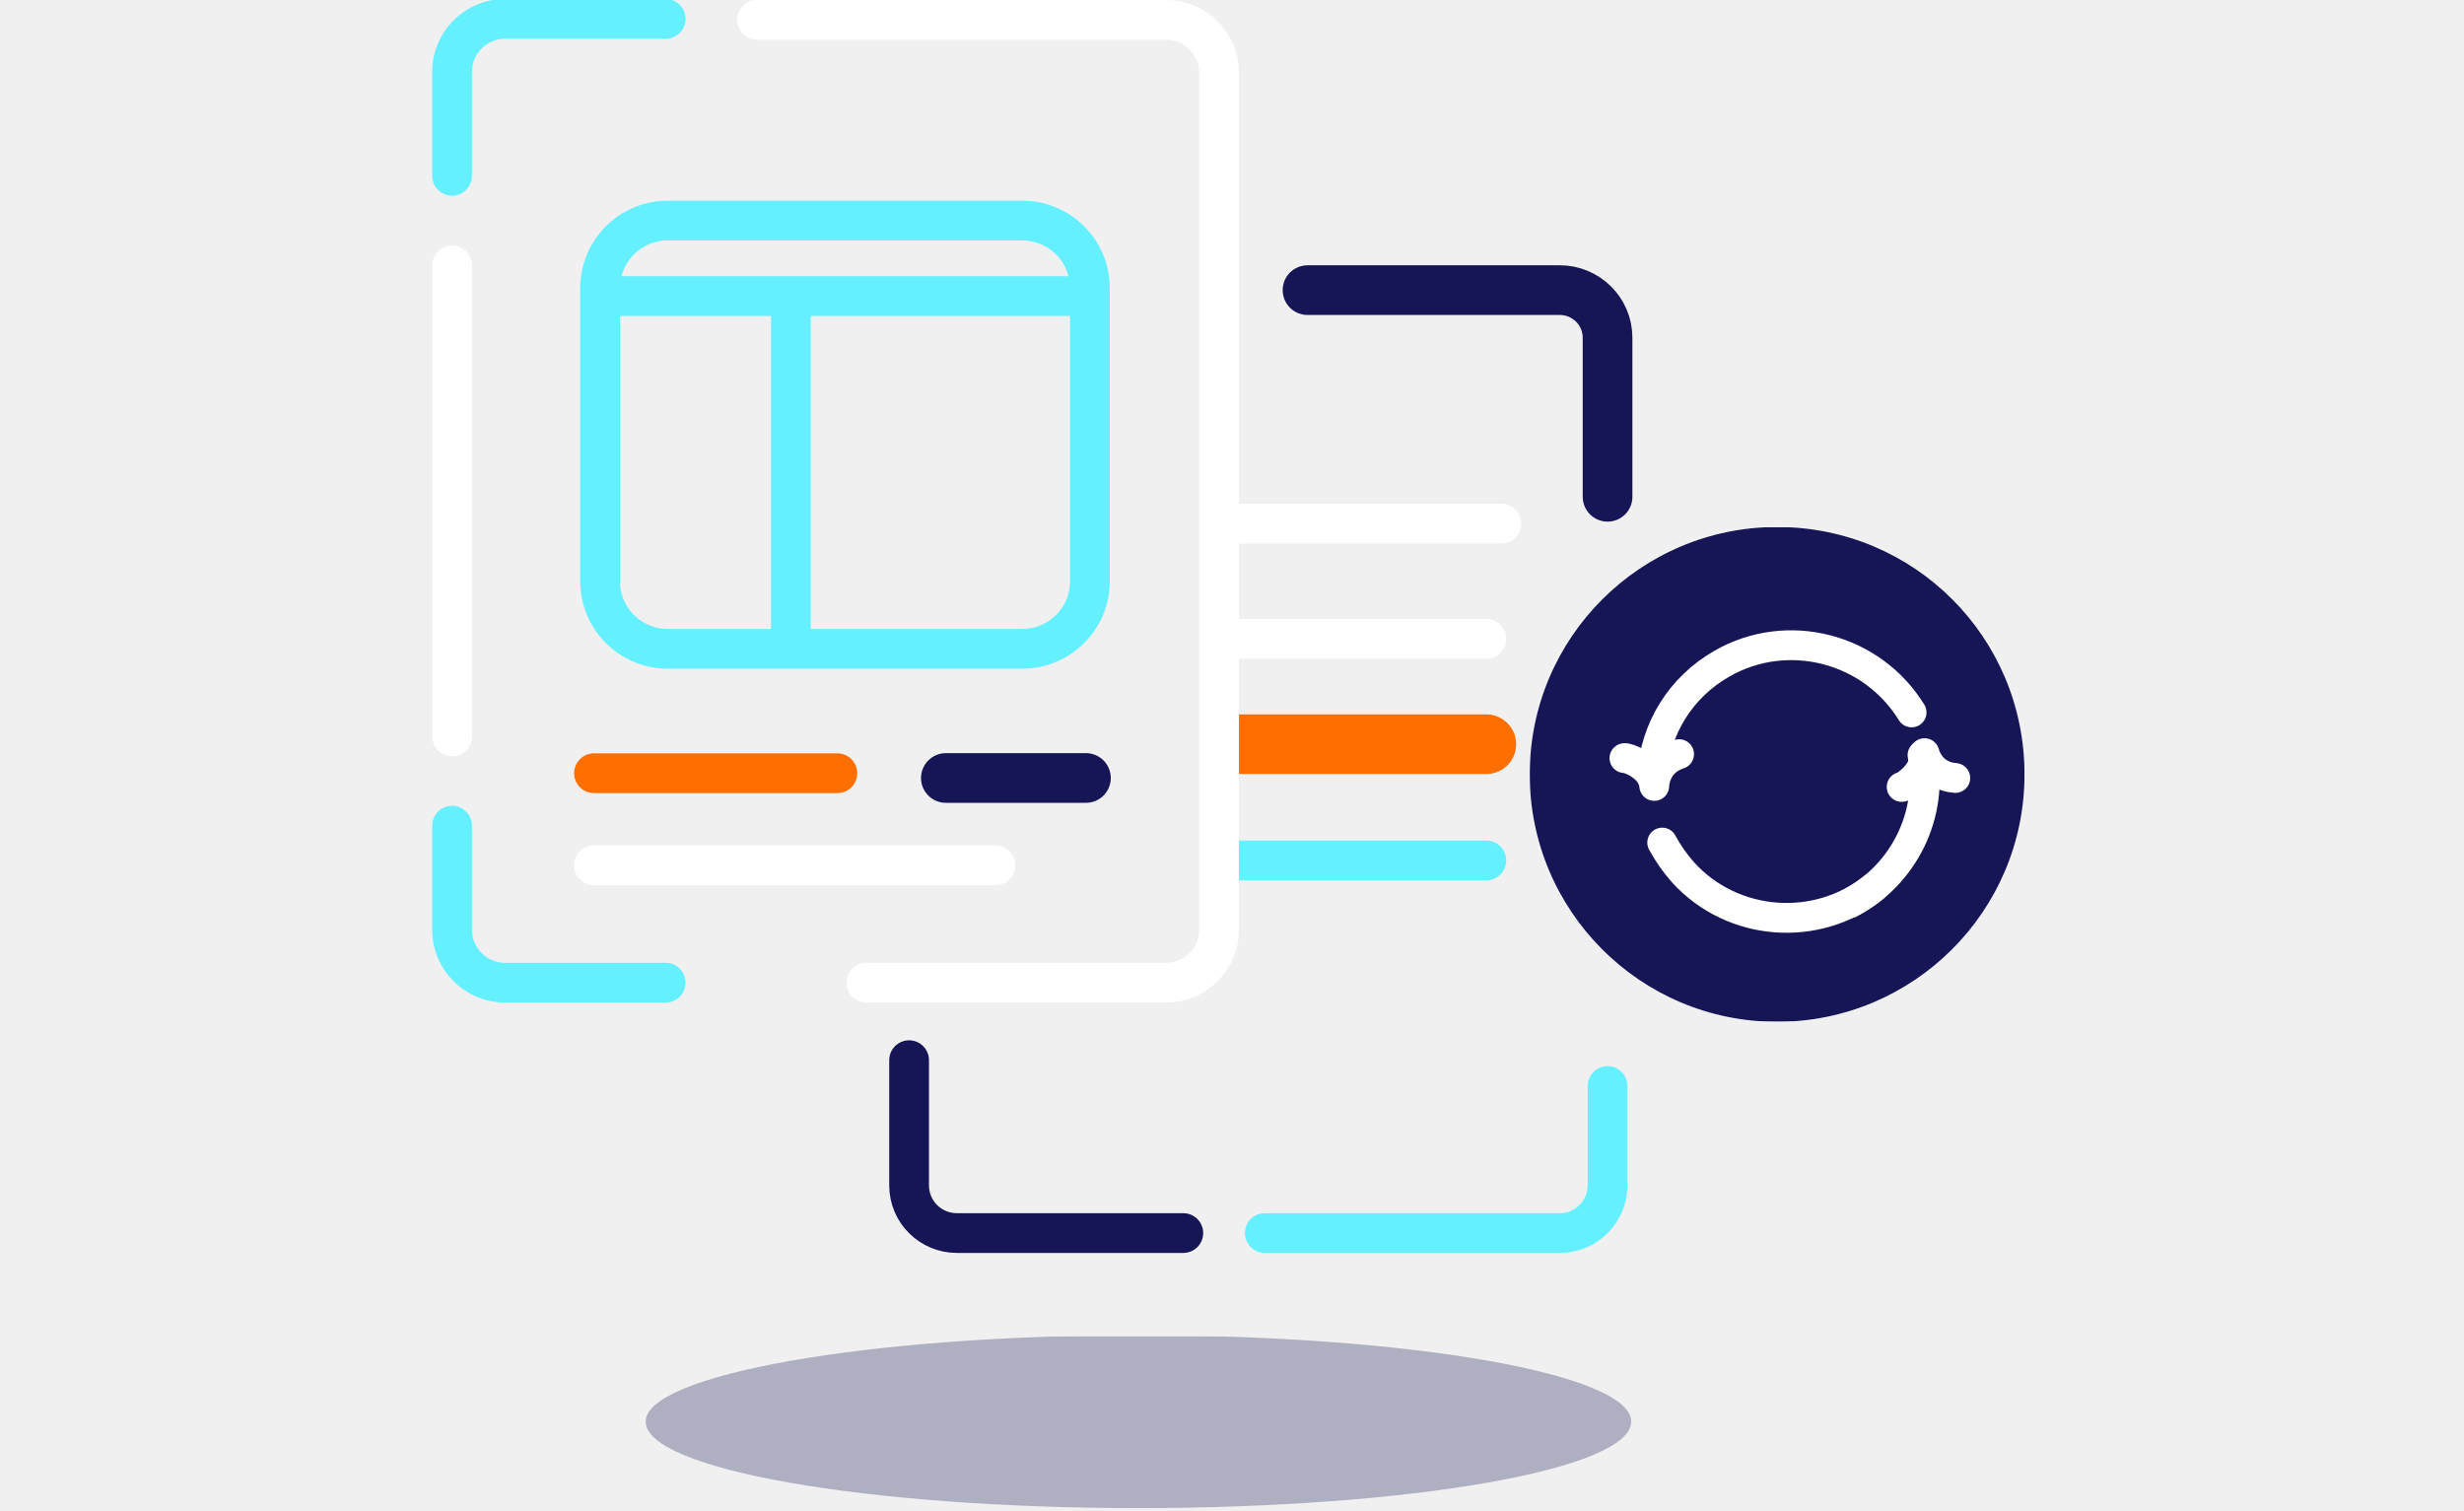
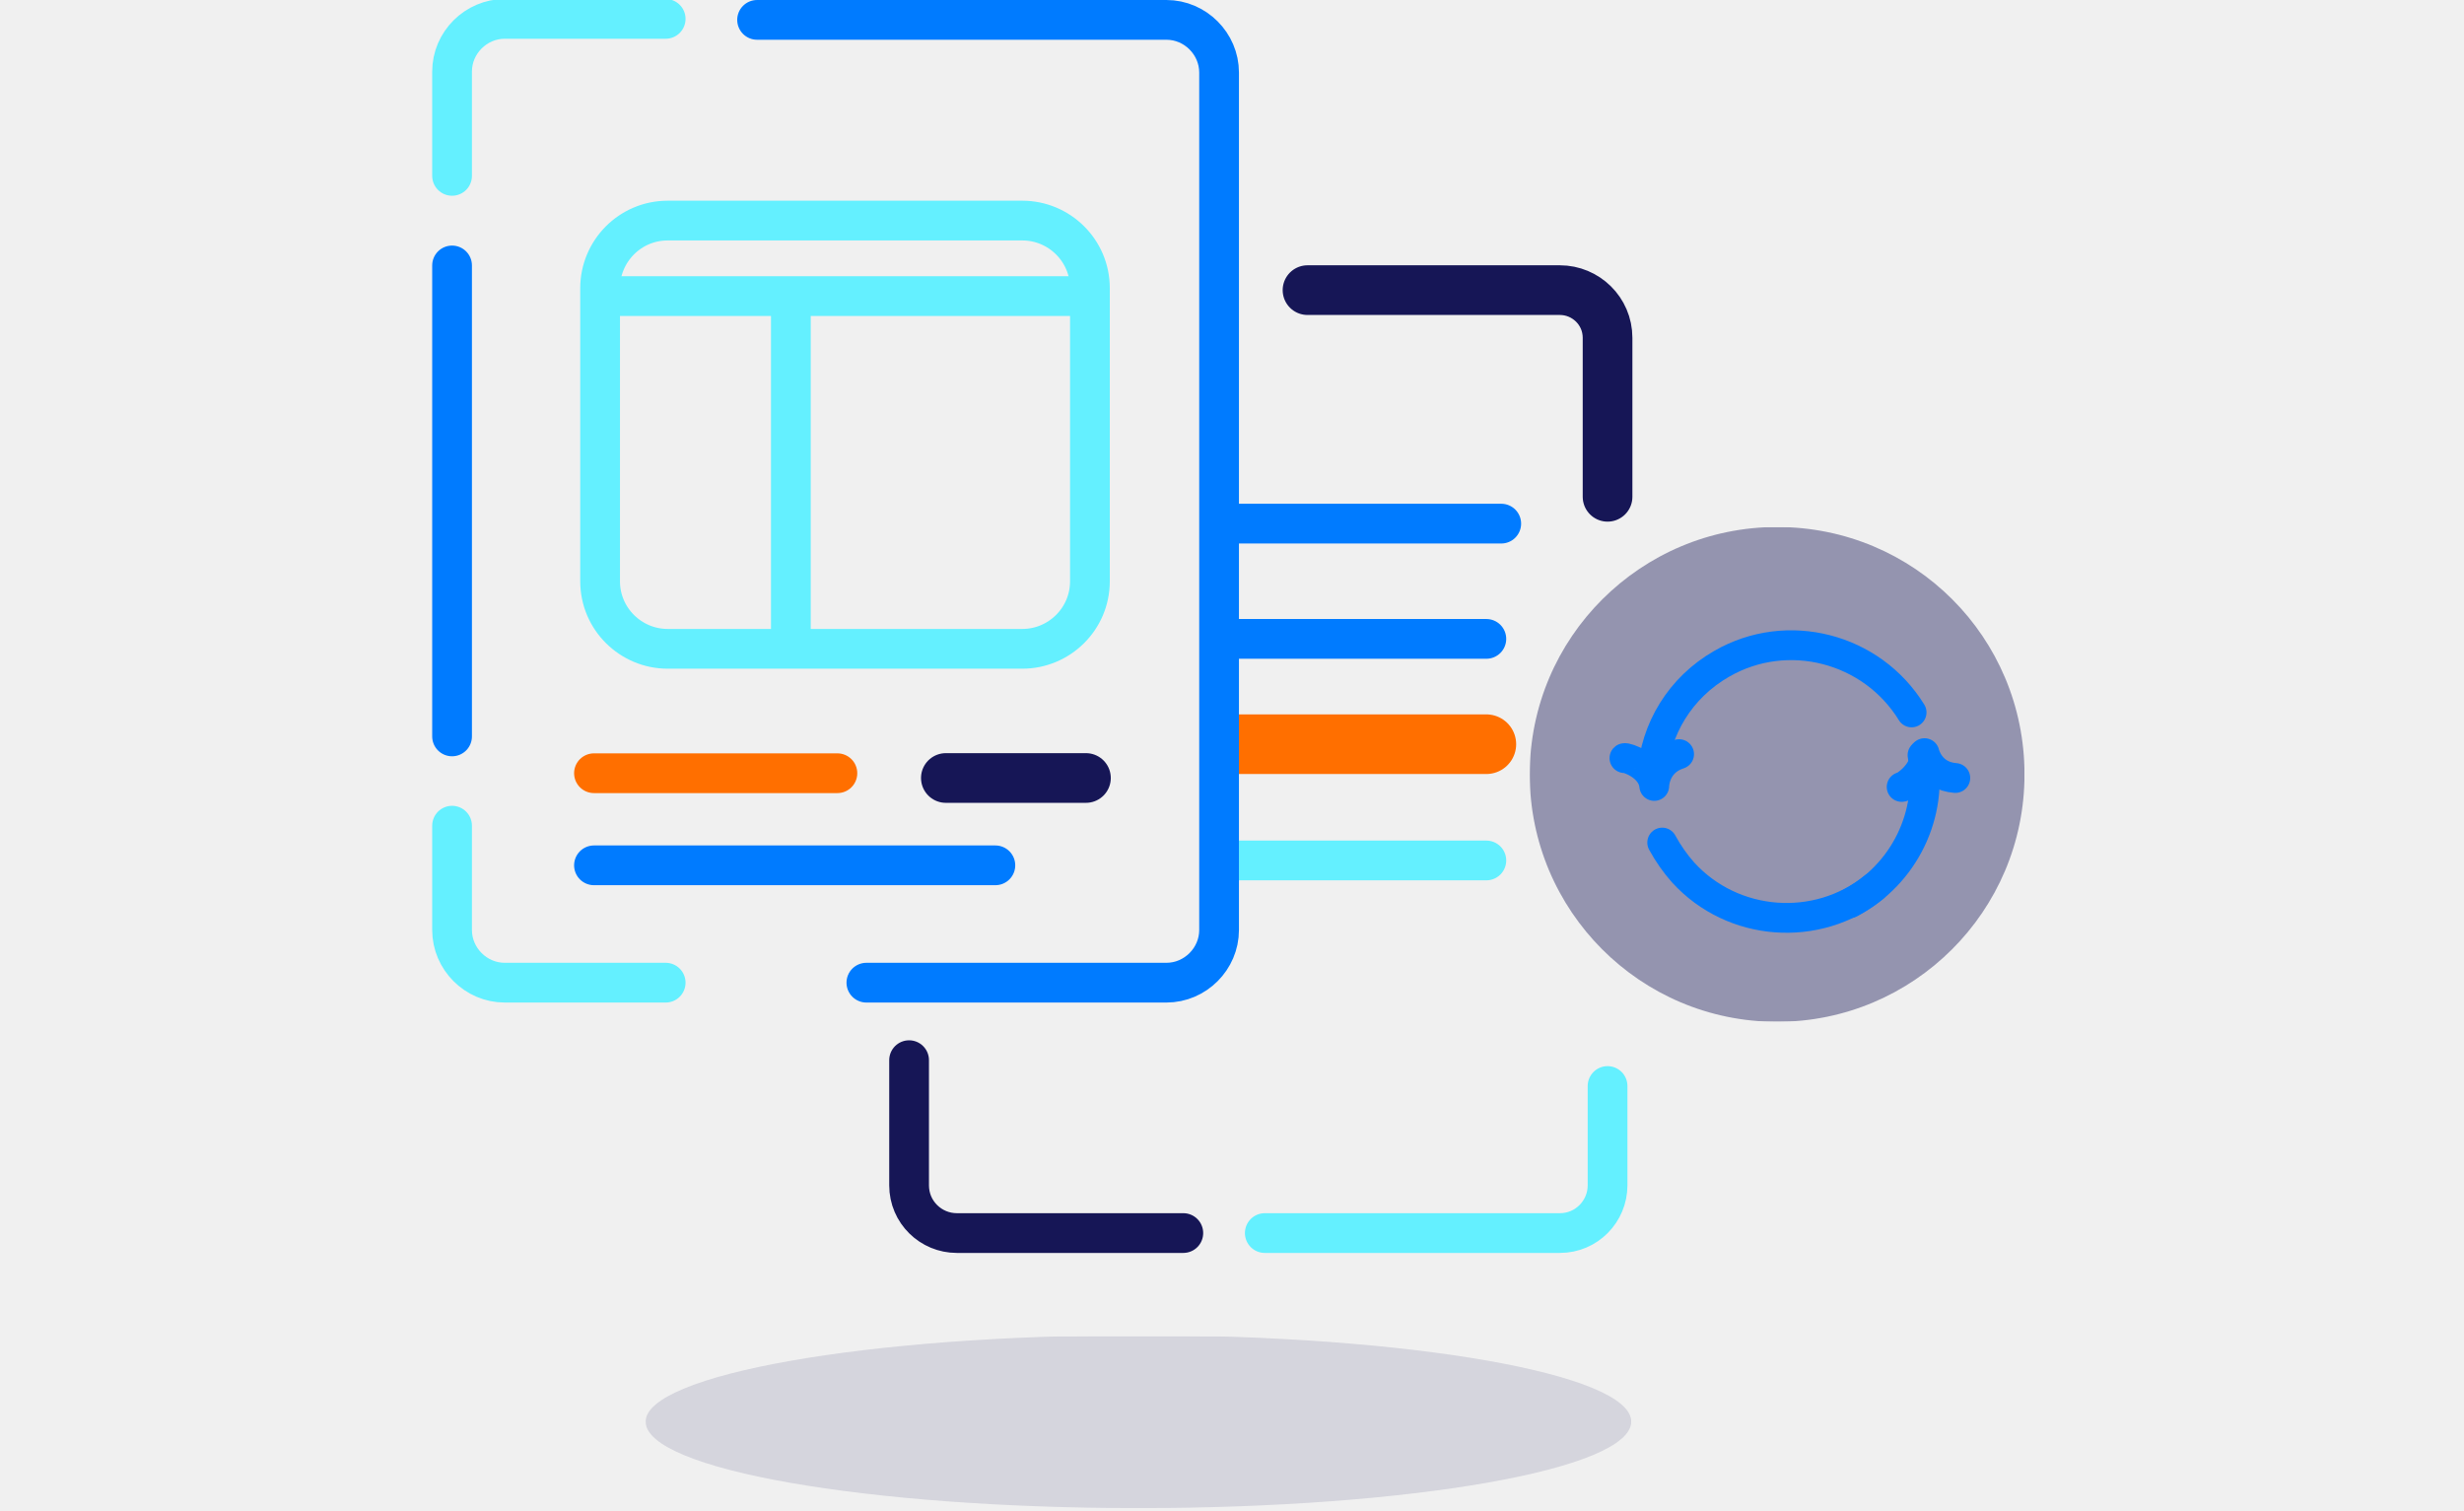
<svg xmlns="http://www.w3.org/2000/svg" version="1.1" id="Layer_1" x="0px" y="0px" viewBox="0 0 248 152" style="enable-background:new 0 0 248 152;" xml:space="preserve">
  <style type="text/css">
	.st0{fill:none;stroke:#64f0ff;stroke-width:4;stroke-linecap:round;stroke-linejoin:round;}
	.st1{fill:none;stroke:#161656;stroke-width:4;stroke-linecap:round;stroke-linejoin:round;}
- 	.st2{fill:none;stroke:#ffffff;stroke-width:4;stroke-linecap:round;stroke-linejoin:round;}
+ 	.st2{fill:none;stroke:#007bff;stroke-width:4;stroke-linecap:round;stroke-linejoin:round;}
	.st3{fill:none;stroke:#ff6f00;stroke-width:6;stroke-linecap:round;}
	.st4{fill:none;stroke:#161656;stroke-width:5;stroke-linecap:round;stroke-linejoin:round;}
- 	.st5{fill:#ffffff;}
+ 	.st5{fill:#007bff;}
	.st6{fill:none;stroke:#ff6f00;stroke-width:4;stroke-linecap:round;stroke-linejoin:round;}
	.st7{fill:none;stroke:#161656;stroke-width:5;stroke-linecap:round;}
	.st8{fill:none;stroke:#64f0ff;stroke-width:4;}
	.st9{filter:url(#Adobe_OpacityMaskFilter);}
	.st10{mask:url(#mask-2_1_);fill:#161656;}
- 	.st11{fill:none;stroke:#ffffff;stroke-width:3;stroke-linecap:round;stroke-linejoin:round;}
+ 	.st11{fill:none;stroke:#007bff;stroke-width:3;stroke-linecap:round;stroke-linejoin:round;}
	.st12{opacity:0.3;}
	.st13{filter:url(#Adobe_OpacityMaskFilter_1_);}
	.st14{mask:url(#mask-4_1_);fill:#161656;}
</style>
  <g id="Desktop">
    <g id="Travel-Ledger" transform="translate(-290, -3009)">
      <g id="Group-57" transform="translate(292, 3011)">
        <path id="Stroke-1" class="st0" d="M159.8,107.3v10c0,2.6-2.1,4.8-4.8,4.8h-29.7" />
        <path id="Stroke-3" class="st1" d="M117.1,122.1H94.3c-2.6,0-4.8-2.1-4.8-4.8v-12.6" />
        <path id="Stroke-5" class="st2" d="M149.1,50.7h-26.7" />
        <path id="Stroke-7" class="st2" d="M147.6,62.3h-25.3" />
        <path id="Stroke-9" class="st3" d="M147.6,72.9h-25.3" />
        <path id="Stroke-11" class="st0" d="M147.6,84.6h-25.3" />
        <path id="Stroke-13" class="st4" d="M129.6,27.2H155c2.6,0,4.8,2.1,4.8,4.8v16" />
        <g id="Group-18" transform="translate(13.48315, 75.62023)">
          <path id="Fill-15" class="st5" d="M44.3,0.2h24.5" />
          <path id="Stroke-17" class="st6" d="M44.3,0.2h24.5" />
        </g>
        <g id="Group-22" transform="translate(13.48315, 84.88989)">
          <path id="Fill-19" class="st5" d="M44.3,0.2h40.4" />
          <path id="Stroke-21" class="st2" d="M44.3,0.2h40.4" />
        </g>
        <path id="Stroke-23" class="st7" d="M93.2,76.3h14.1" />
        <path id="Stroke-25" class="st2" d="M74.2,0h41.2c2.9,0,5.3,2.4,5.3,5.3v86.3c0,2.9-2.4,5.3-5.3,5.3H85.2" />
        <g id="Group-30" transform="translate(0, 24.21573)">
          <path id="Fill-27" class="st5" d="M43.5,47.9V0.5" />
          <path id="Stroke-29" class="st2" d="M43.5,47.9V0.5" />
        </g>
        <path id="Stroke-31" class="st0" d="M43.5,15.7V5.2c0-2.9,2.4-5.3,5.3-5.3h16.2" />
        <path id="Stroke-33" class="st0" d="M43.5,81.1v10.5c0,2.9,2.4,5.3,5.3,5.3h16.2" />
        <path id="Stroke-35" class="st8" d="M100.9,63.3H65.2c-3.7,0-6.8-3-6.8-6.8V27c0-3.7,3-6.8,6.8-6.8h35.7c3.7,0,6.8,3,6.8,6.8     v29.5C107.7,60.3,104.6,63.3,100.9,63.3z" />
        <path id="Stroke-37" class="st8" d="M77.6,27.3v35.4" />
        <path id="Stroke-39" class="st8" d="M108.4,27.8H59.8" />
        <g id="Group-43" transform="translate(107.8652, 50.33933)">
          <g id="Clip-42">
				</g>
          <defs>
            <filter id="Adobe_OpacityMaskFilter" filterUnits="userSpaceOnUse" x="44.1" y="0.7" width="49.8" height="49.8">
              <feColorMatrix type="matrix" values="1 0 0 0 0  0 1 0 0 0  0 0 1 0 0  0 0 0 1 0" />
            </filter>
          </defs>
          <mask maskUnits="userSpaceOnUse" x="44.1" y="0.7" width="49.8" height="49.8" id="mask-2_1_">
            <g class="st9">
              <polygon id="path-1_1_" class="st5" points="44.1,0.7 93.9,0.7 93.9,50.5 44.1,50.5       " />
            </g>
          </mask>
          <path id="Fill-41" class="st10" d="M93.9,25.6c0,13.8-11.2,24.9-24.9,24.9c-13.8,0-24.9-11.2-24.9-24.9      C44.1,11.8,55.3,0.7,69,0.7C82.8,0.7,93.9,11.8,93.9,25.6" />
        </g>
        <path id="Stroke-44" class="st11" d="M164.3,75.9c0.3-4.5,2.8-8.7,7-11.1c6.6-3.8,15.1-1.6,19.1,4.9" />
        <path id="Stroke-46" class="st11" d="M184.2,88.9c5.5-2.9,8.4-9,7.3-14.9" />
        <path id="Stroke-48" class="st11" d="M186.6,87.3c-5.7,4.6-14.2,4-19.2-1.5c-0.8-0.9-1.5-1.9-2.1-3" />
        <path id="Stroke-50" class="st11" d="M161.5,74.3c0.1-0.1,2.8,0.7,3,2.8c0,0,0-2.4,2.5-3.2" />
        <path id="Stroke-52" class="st11" d="M189.4,77.2c0.1,0.1,2.5-1.4,2.3-3.4c0,0,0.5,2.3,3.1,2.5" />
        <g id="Group-56" transform="translate(19.38202, 132.0809)" class="st12">
          <g id="Clip-55">
				</g>
          <defs>
            <filter id="Adobe_OpacityMaskFilter_1_" filterUnits="userSpaceOnUse" x="43.6" y="0.4" width="99.3" height="17.3">
              <feColorMatrix type="matrix" values="1 0 0 0 0  0 1 0 0 0  0 0 1 0 0  0 0 0 1 0" />
            </filter>
          </defs>
          <mask maskUnits="userSpaceOnUse" x="43.6" y="0.4" width="99.3" height="17.3" id="mask-4_1_">
            <g class="st13">
              <polygon id="path-3_1_" class="st5" points="43.6,0.4 142.8,0.4 142.8,17.7 43.6,17.7       " />
            </g>
          </mask>
          <path id="Fill-54" class="st14" d="M142.8,9c0-4.8-22.2-8.7-49.6-8.7S43.6,4.3,43.6,9c0,4.8,22.2,8.7,49.6,8.7      S142.8,13.8,142.8,9" />
        </g>
      </g>
    </g>
  </g>
</svg>
